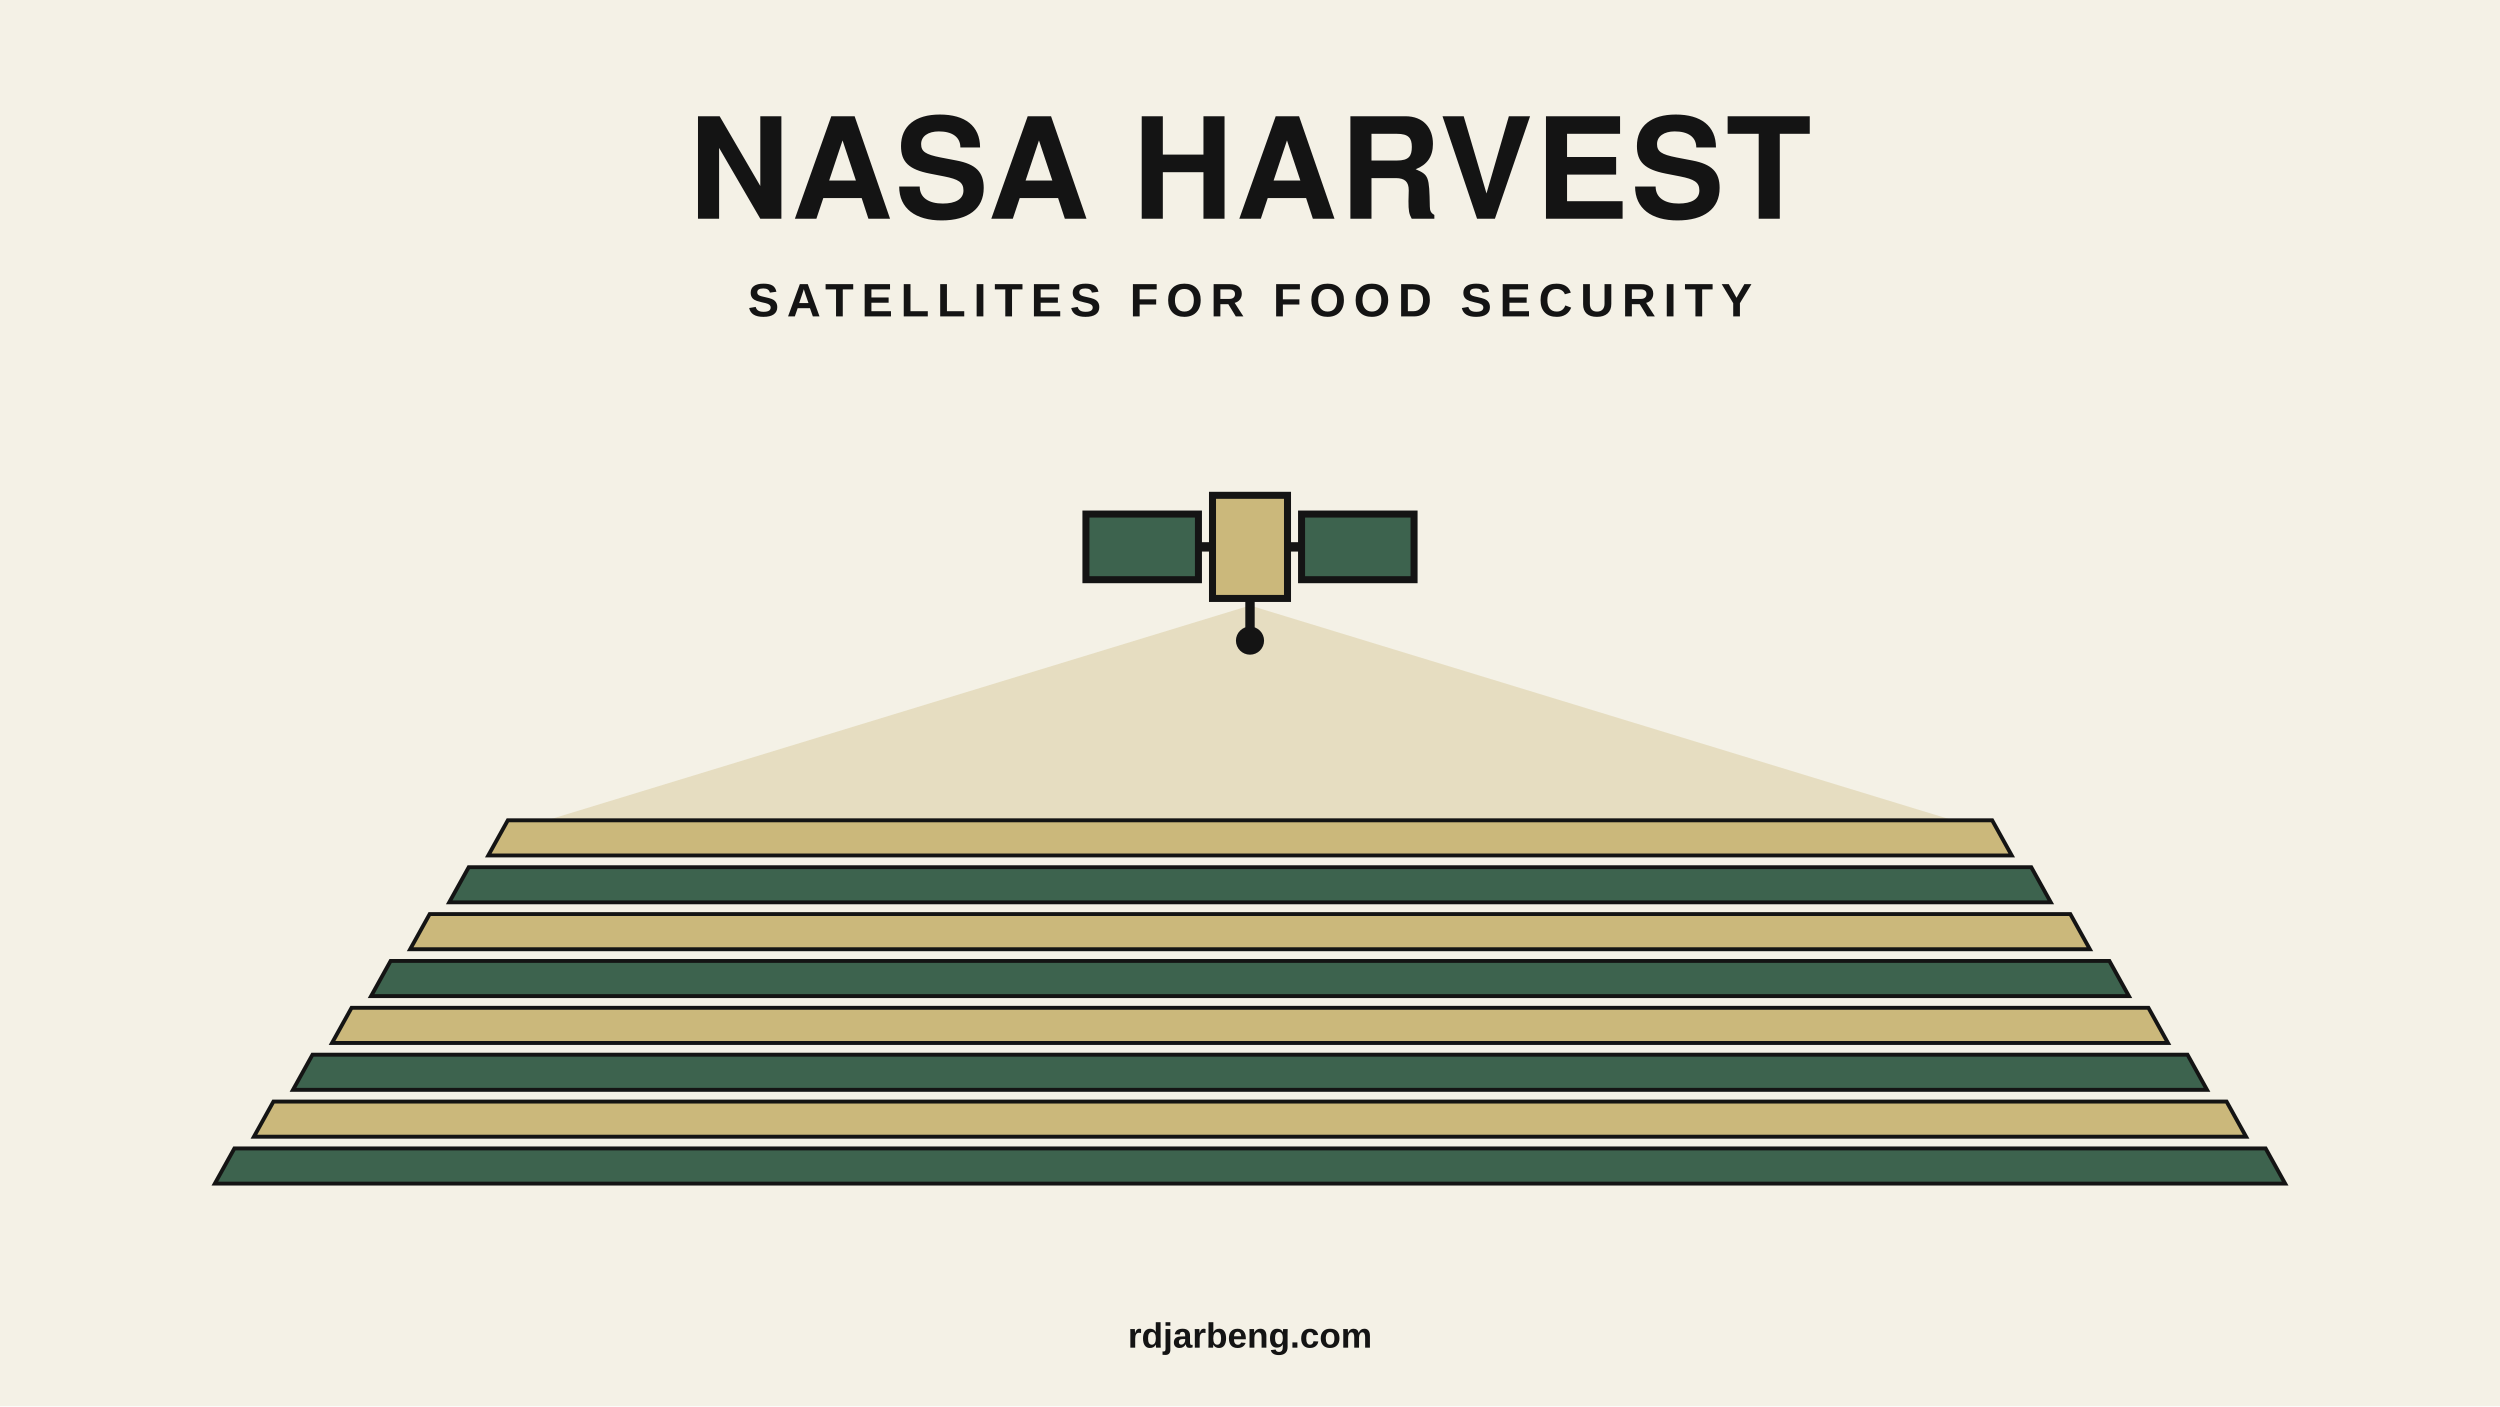
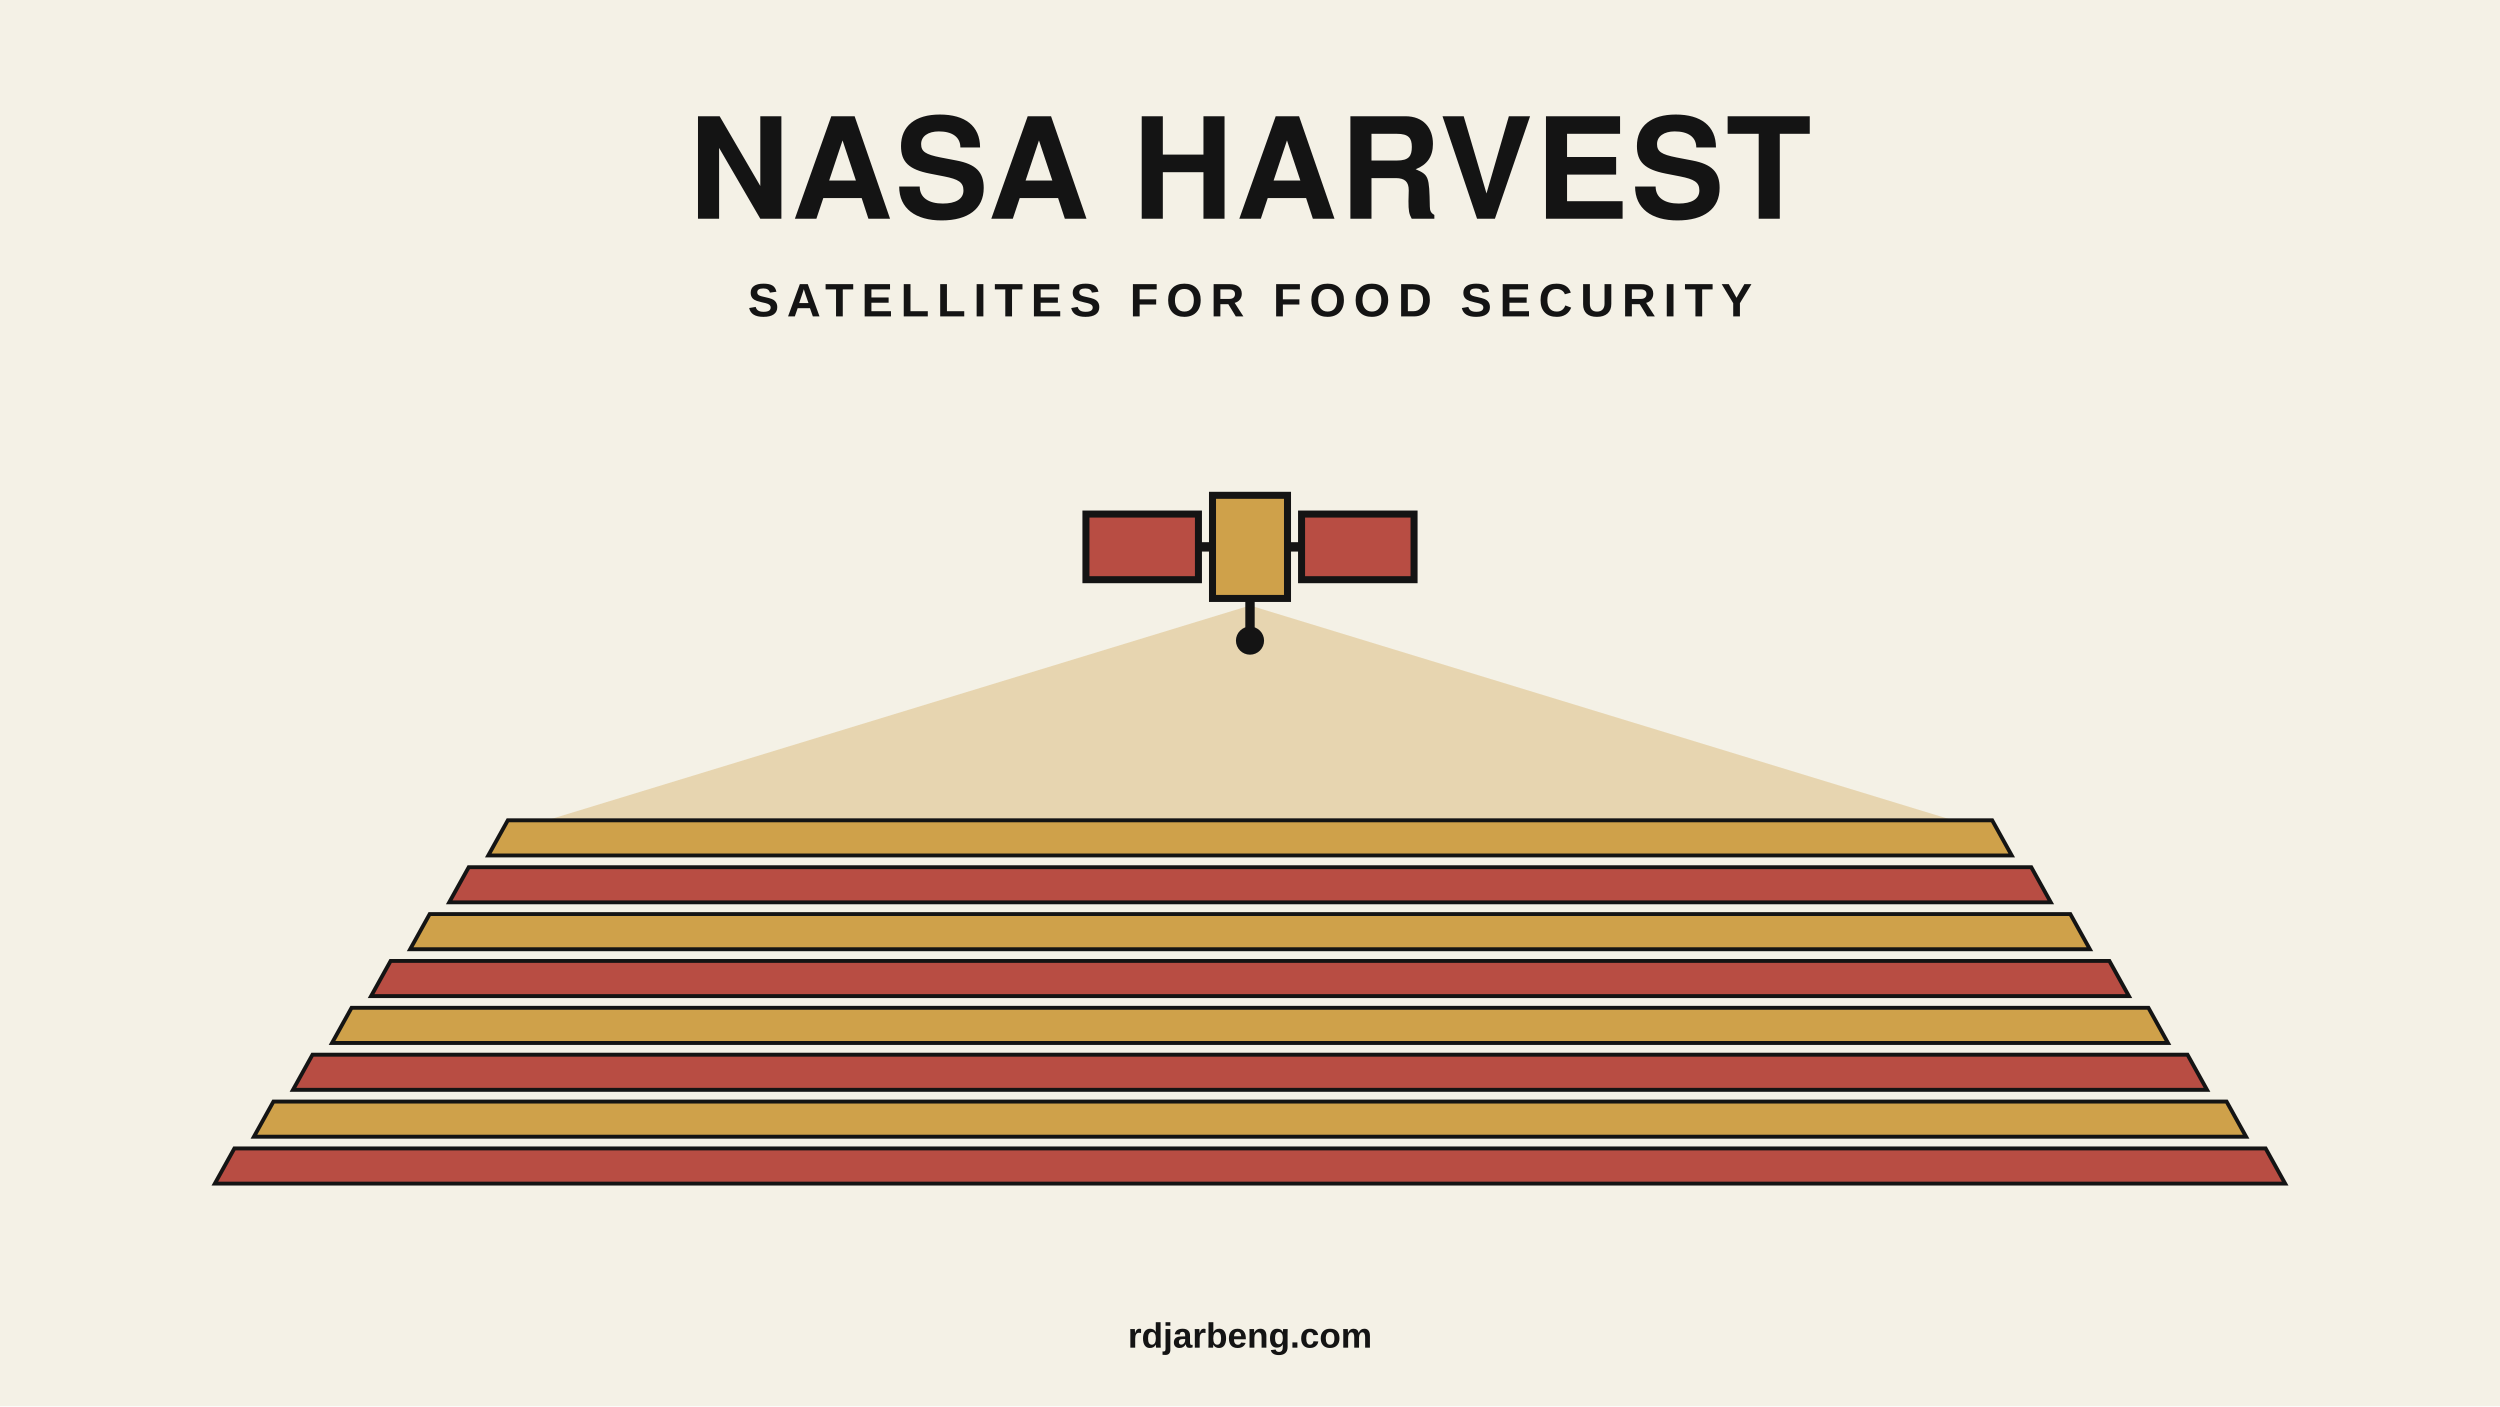
<svg xmlns="http://www.w3.org/2000/svg" viewBox="0 0 1280 720" width="1280" height="720">
  <rect width="1280" height="720" fill="#f4f1e6" />
  <g fill="#141414" font-family="'Arial Black', 'Helvetica Neue', Impact, sans-serif" text-anchor="middle">
    <text x="640" y="112" font-size="72" font-weight="900" letter-spacing="1">NASA HARVEST</text>
    <text x="640" y="162" font-size="24" font-weight="700" letter-spacing="4" font-family="Arial, Helvetica, sans-serif">SATELLITES FOR FOOD SECURITY</text>
  </g>
-   <path d="M640 310 L280 420 L1000 420 Z" fill="#cbb87b" opacity="0.35" />
-   <path d="M260 420 H1020 L1030 438 H250 Z" fill="#cbb87b" stroke="#141414" stroke-width="2" />
-   <path d="M240 444 H1040 L1050 462 H230 Z" fill="#3d634e" stroke="#141414" stroke-width="2" />
-   <path d="M220 468 H1060 L1070 486 H210 Z" fill="#cbb87b" stroke="#141414" stroke-width="2" />
-   <path d="M200 492 H1080 L1090 510 H190 Z" fill="#3d634e" stroke="#141414" stroke-width="2" />
-   <path d="M180 516 H1100 L1110 534 H170 Z" fill="#cbb87b" stroke="#141414" stroke-width="2" />
-   <path d="M160 540 H1120 L1130 558 H150 Z" fill="#3d634e" stroke="#141414" stroke-width="2" />
-   <path d="M140 564 H1140 L1150 582 H130 Z" fill="#cbb87b" stroke="#141414" stroke-width="2" />
-   <path d="M120 588 H1160 L1170 606 H110 Z" fill="#3d634e" stroke="#141414" stroke-width="2" />
+   <path d="M640 310 L280 420 L1000 420 Z" fill="#cfa14a" opacity="0.35" />
+   <path d="M260 420 H1020 L1030 438 H250 Z" fill="#cfa14a" stroke="#141414" stroke-width="2" />
+   <path d="M240 444 H1040 L1050 462 H230 Z" fill="#b84d43" stroke="#141414" stroke-width="2" />
+   <path d="M220 468 H1060 L1070 486 H210 Z" fill="#cfa14a" stroke="#141414" stroke-width="2" />
+   <path d="M200 492 H1080 L1090 510 H190 Z" fill="#b84d43" stroke="#141414" stroke-width="2" />
+   <path d="M180 516 H1100 L1110 534 H170 Z" fill="#cfa14a" stroke="#141414" stroke-width="2" />
+   <path d="M160 540 H1120 L1130 558 H150 Z" fill="#b84d43" stroke="#141414" stroke-width="2" />
+   <path d="M140 564 H1140 L1150 582 H130 Z" fill="#cfa14a" stroke="#141414" stroke-width="2" />
+   <path d="M120 588 H1160 L1170 606 H110 Z" fill="#b84d43" stroke="#141414" stroke-width="2" />
  <g transform="translate(640 280) scale(1.2)">
-     <rect x="-70" y="-14" width="48" height="28" fill="#3d634e" stroke="#141414" stroke-width="3" />
-     <rect x="22" y="-14" width="48" height="28" fill="#3d634e" stroke="#141414" stroke-width="3" />
+     <rect x="-70" y="-14" width="48" height="28" fill="#b84d43" stroke="#141414" stroke-width="3" />
+     <rect x="22" y="-14" width="48" height="28" fill="#b84d43" stroke="#141414" stroke-width="3" />
    <line x1="-22" y1="0" x2="-14" y2="0" stroke="#141414" stroke-width="4" />
    <line x1="14" y1="0" x2="22" y2="0" stroke="#141414" stroke-width="4" />
-     <rect x="-16" y="-22" width="32" height="44" fill="#cbb87b" stroke="#141414" stroke-width="3" />
+     <rect x="-16" y="-22" width="32" height="44" fill="#cfa14a" stroke="#141414" stroke-width="3" />
    <line x1="0" y1="22" x2="0" y2="36" stroke="#141414" stroke-width="4" />
    <circle cx="0" cy="40" r="6" fill="#141414" />
  </g>
  <text x="640" y="690" font-family="Arial, Helvetica, sans-serif" font-size="18" font-weight="600" fill="#141414" text-anchor="middle">rdjarbeng.com</text>
</svg>
